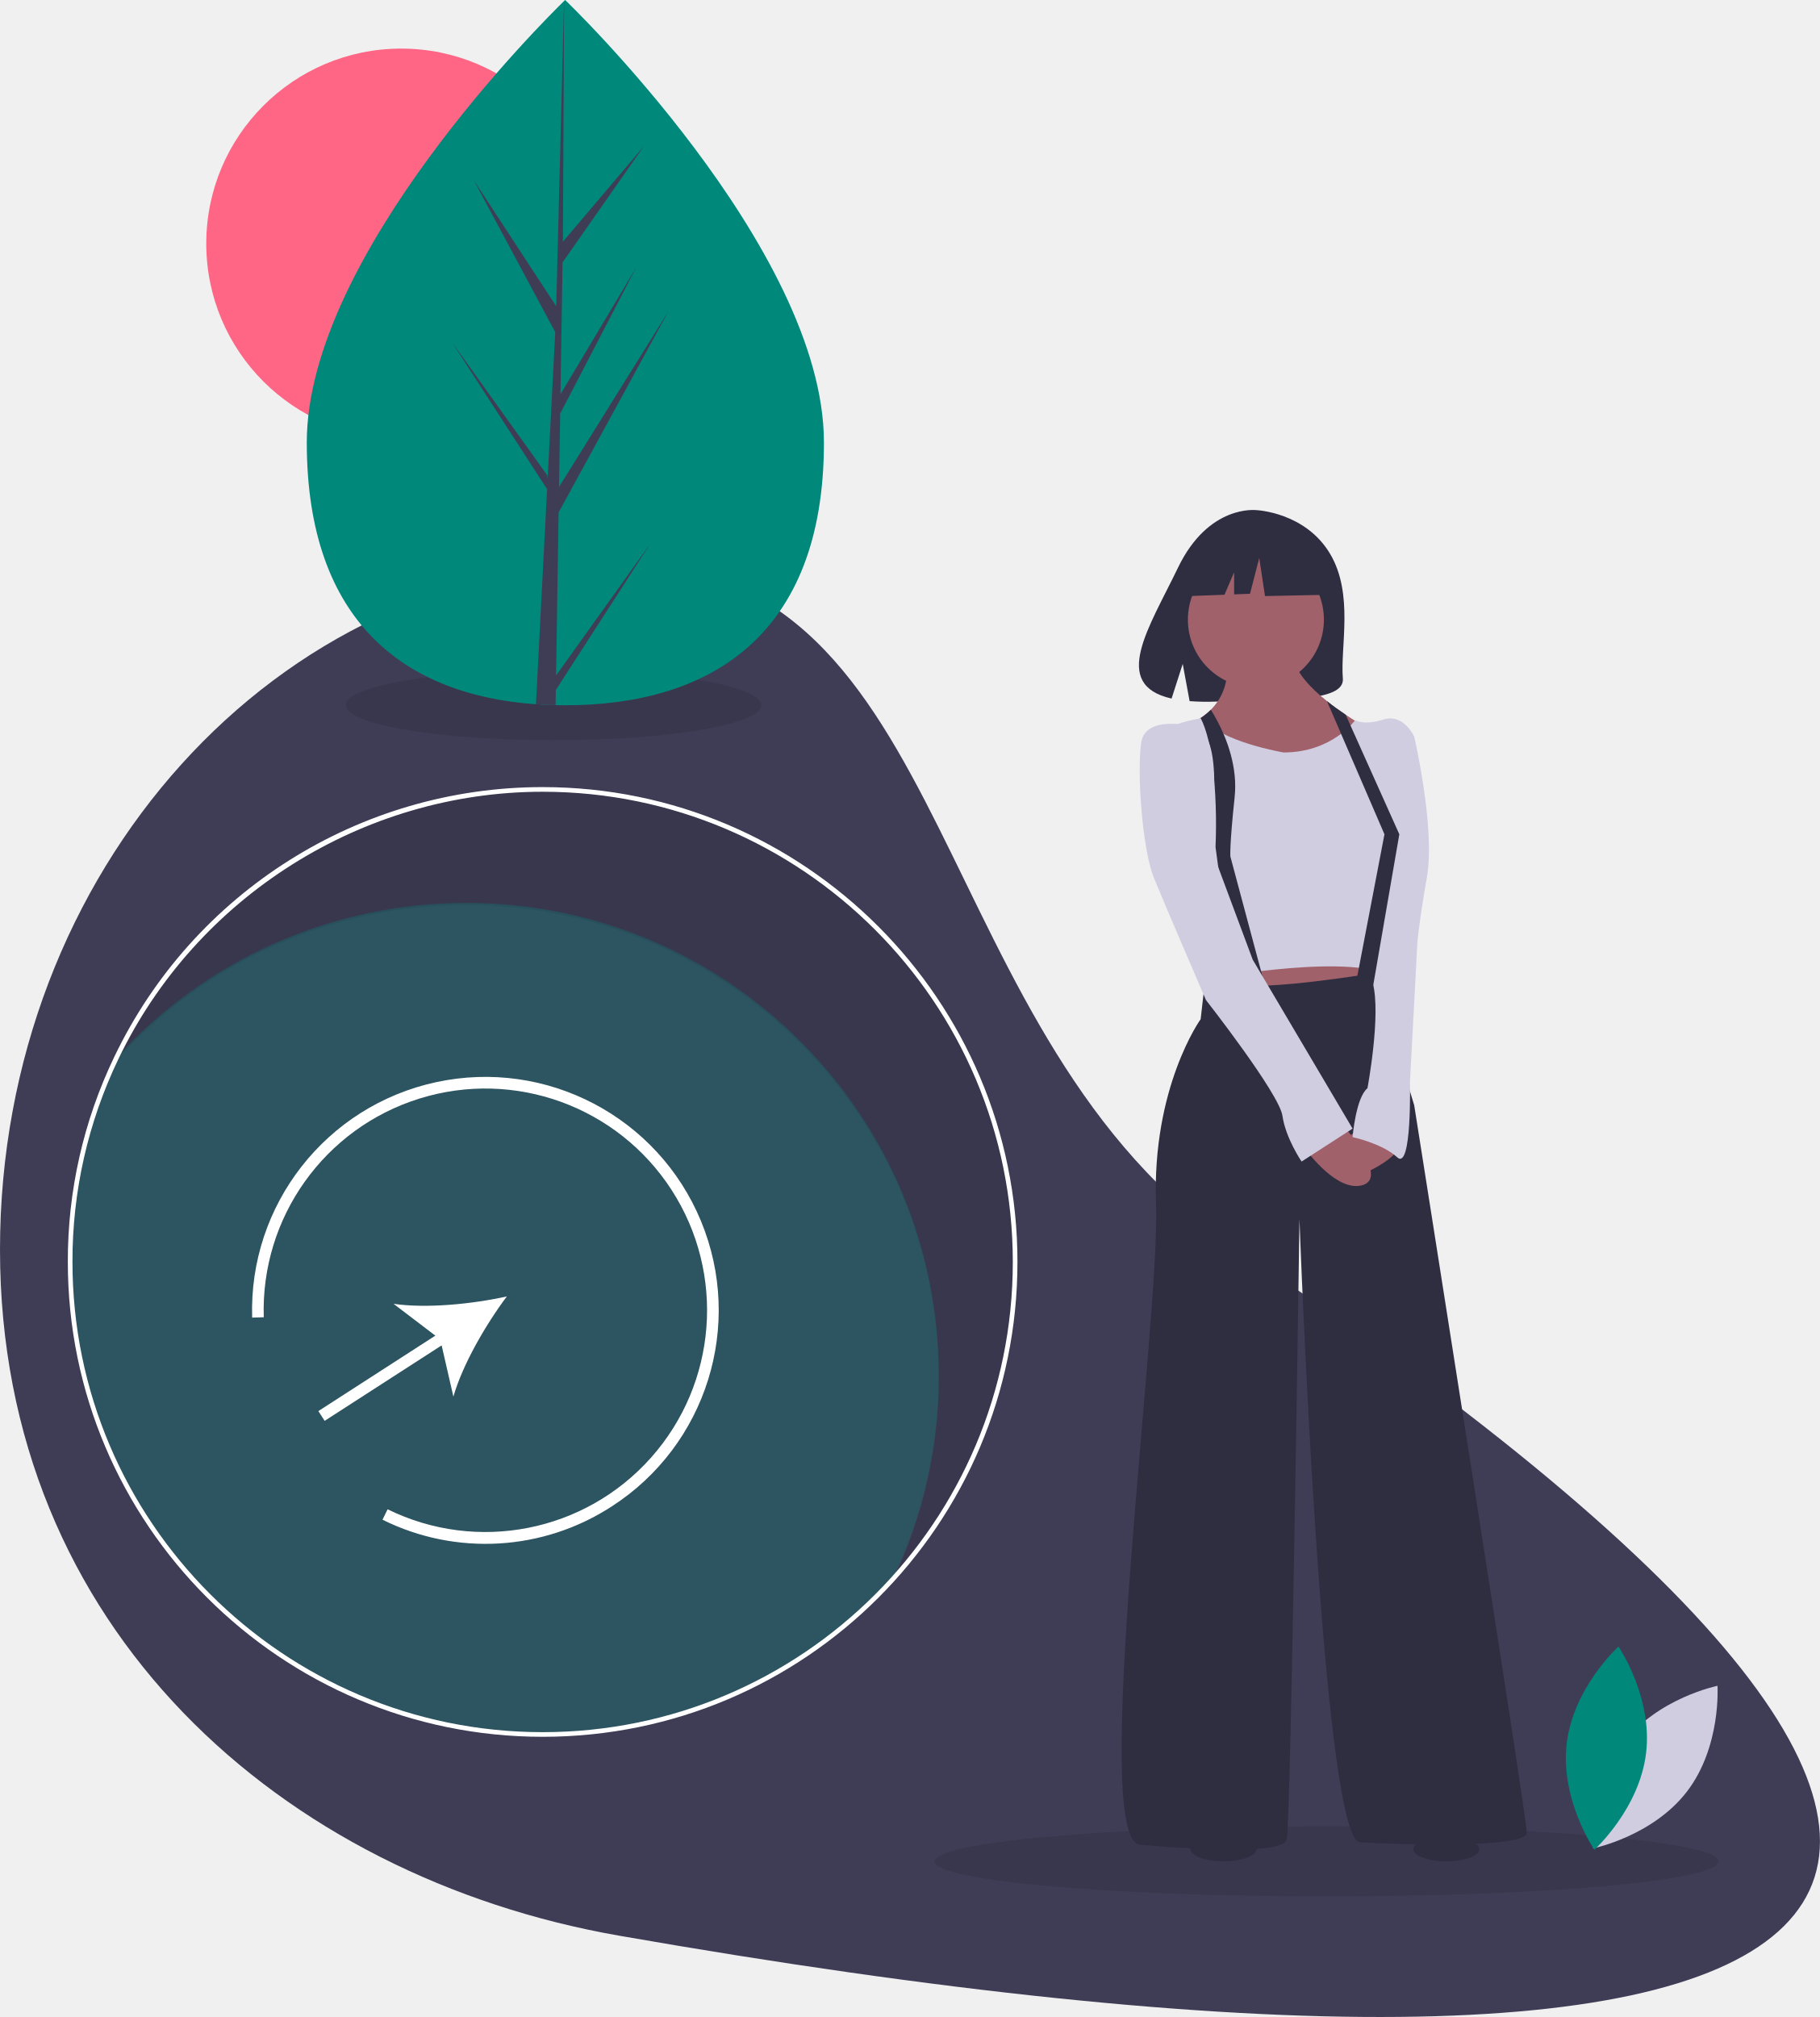
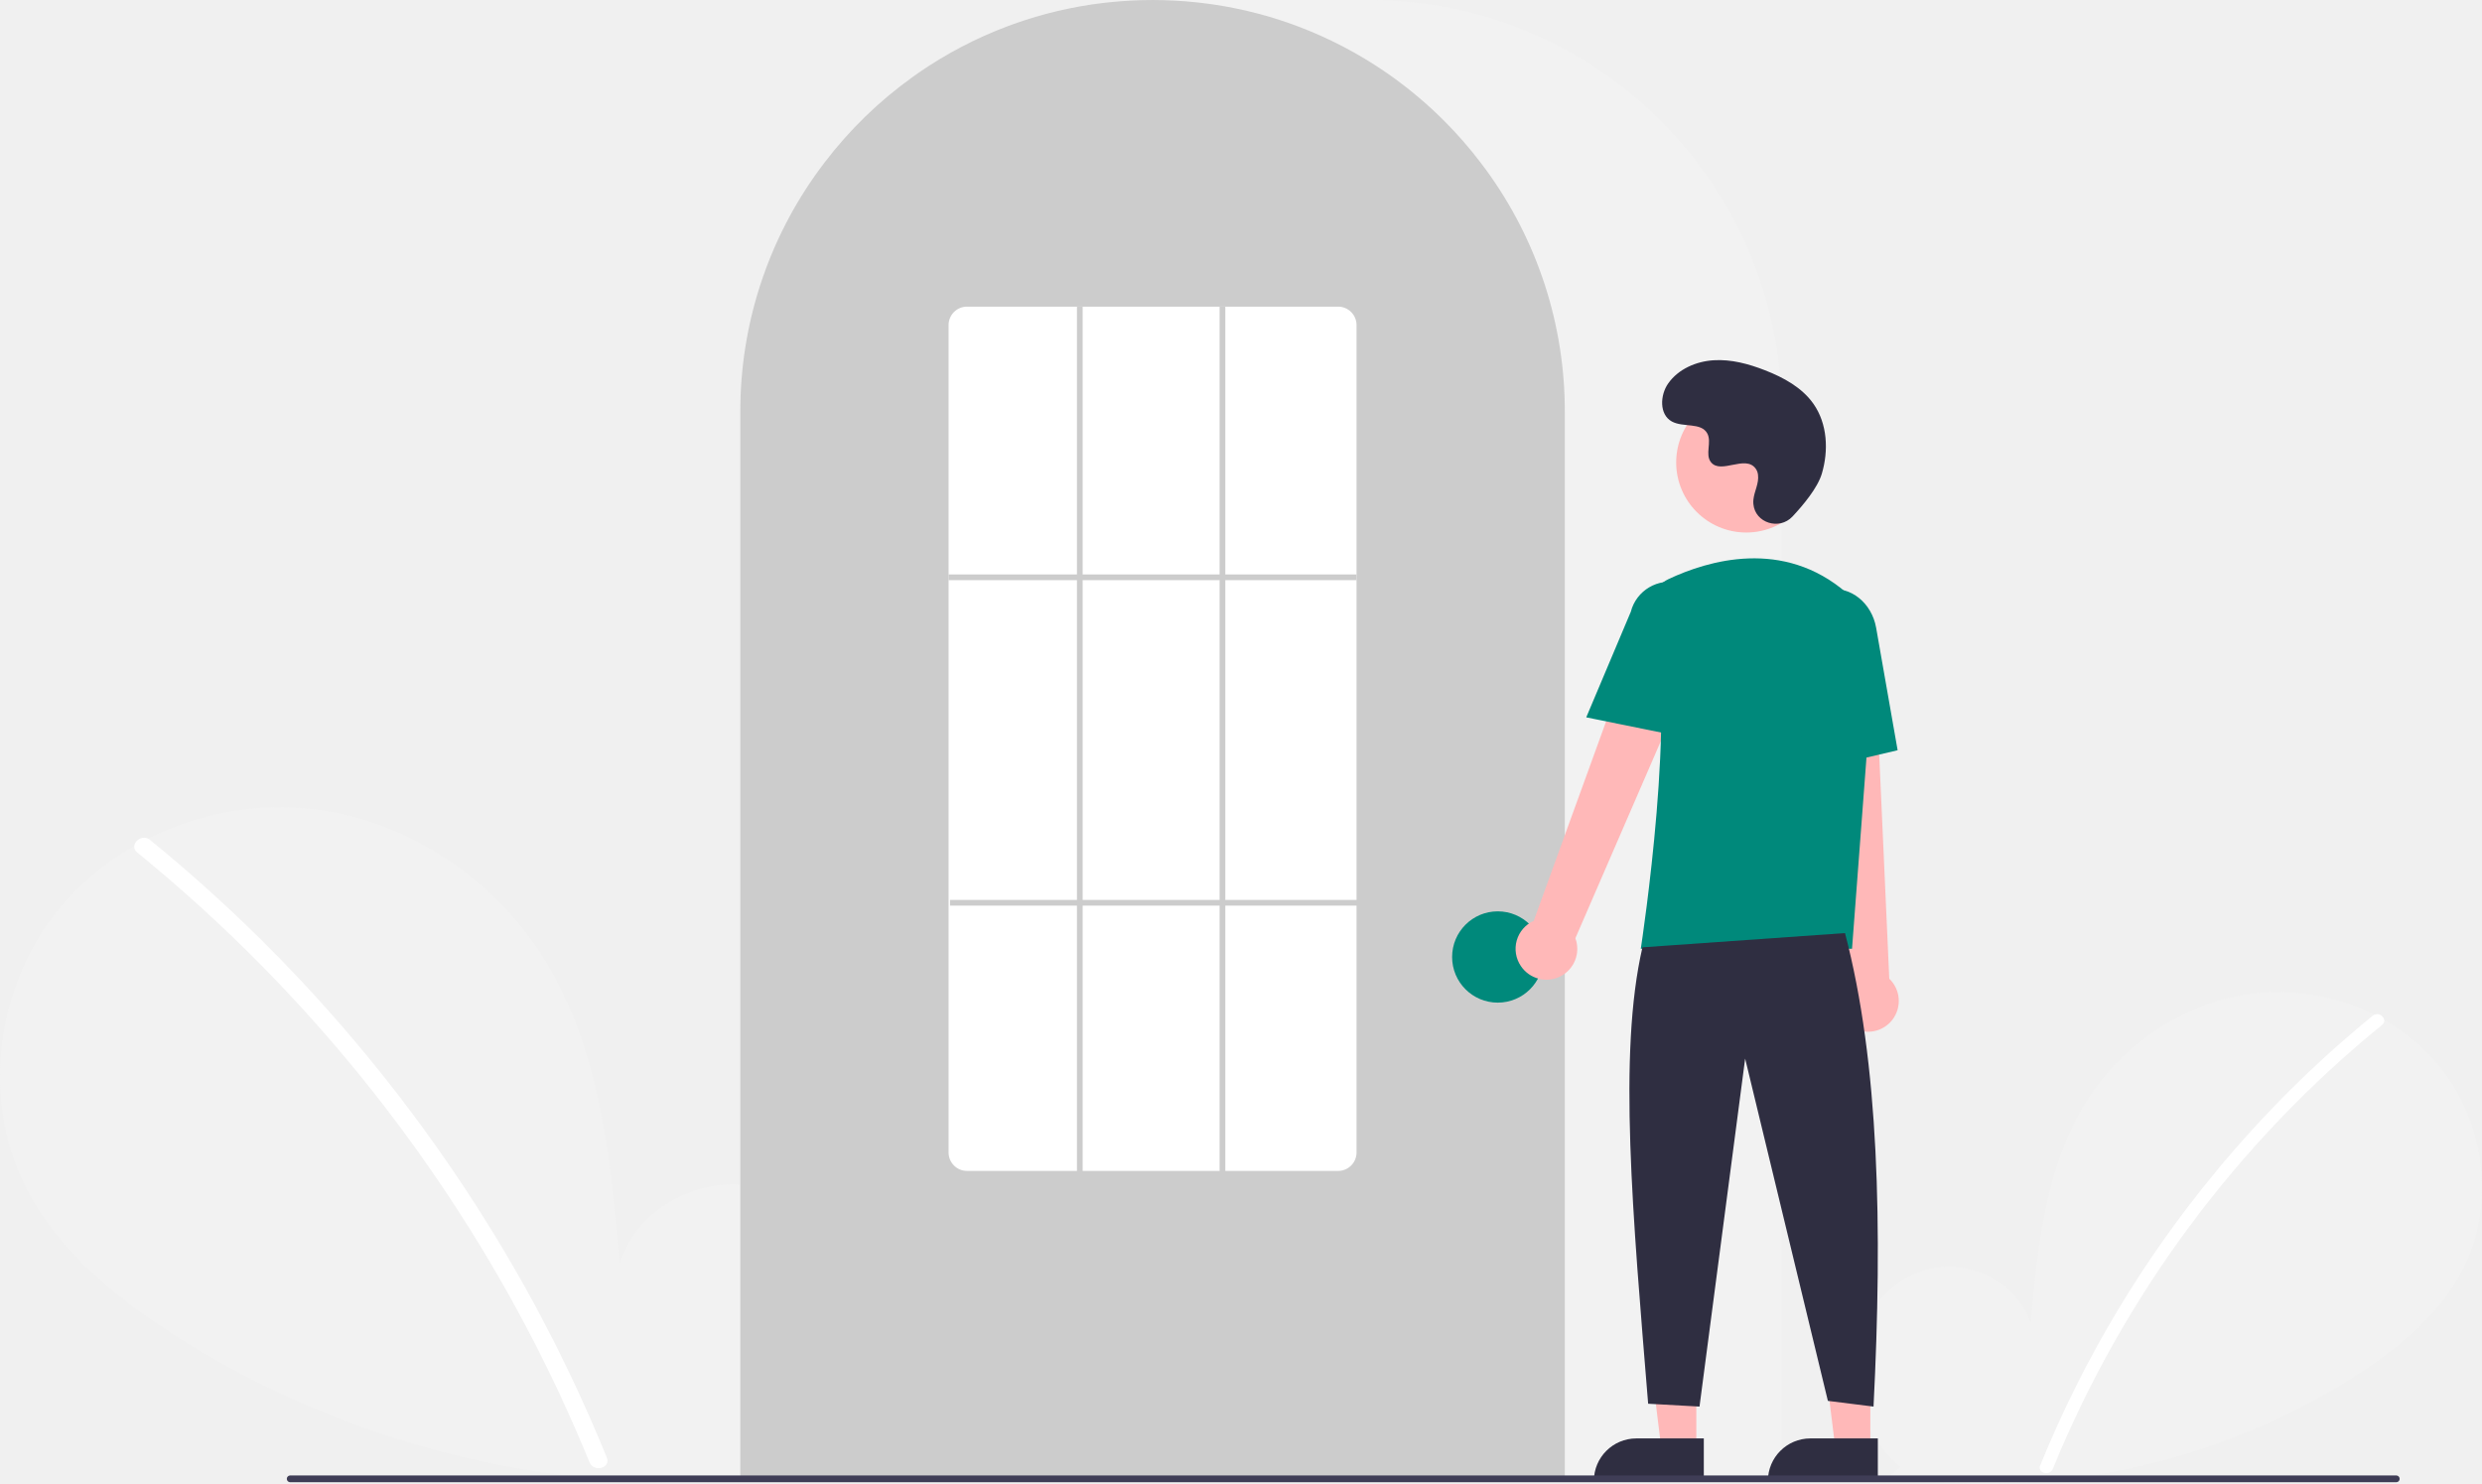
- <svg xmlns="http://www.w3.org/2000/svg" data-name="Layer 1" width="783.928" height="868.734" viewBox="0 0 783.928 868.734">
-   <path d="M741.277,553.829c427.439,285.996,288.519,392.565-266.62,295.504C329.606,823.973,208.036,717.032,208.036,553.829s119.37-295.504,266.62-295.504S605.636,463.073,741.277,553.829Z" transform="translate(-208.0361 -15.63315)" fill="#3f3d56" />
-   <ellipse cx="571.456" cy="801.706" rx="168.859" ry="15.108" opacity="0.1" />
-   <ellipse cx="238.428" cy="303.706" rx="89.5" ry="15.108" opacity="0.1" />
-   <path d="M441.773,356.532A203.538,203.538,0,0,0,258.143,472.192,203.029,203.029,0,0,1,408.89,405.413c112.398,0,203.52,91.122,203.52,203.52a202.648,202.648,0,0,1-19.89,87.86,202.782,202.782,0,0,0,52.773-136.741C645.293,447.654,554.171,356.532,441.773,356.532Z" transform="translate(-208.0361 -15.63315)" opacity="0.1" />
-   <path d="M612.41,608.044a202.648,202.648,0,0,1-19.89,87.86,203.029,203.029,0,0,1-150.747,66.779c-112.398,0-203.52-91.122-203.52-203.52A202.648,202.648,0,0,1,258.143,471.303,203.029,203.029,0,0,1,408.89,404.524C521.288,404.524,612.41,495.646,612.41,608.044Z" transform="translate(-208.0361 -15.63315)" fill="#00897b" opacity="0.3" />
-   <path d="M441.773,763.683c-112.773,0-204.521-91.747-204.521-204.52a202.601,202.601,0,0,1,19.988-88.293A204.539,204.539,0,0,1,441.773,354.643c112.773,0,204.52,91.748,204.52,204.521a204.506,204.506,0,0,1-204.52,204.52Zm0-407.04c-77.489,0-149.215,45.176-182.729,115.093a200.605,200.605,0,0,0-19.792,87.428c0,111.67,90.85,202.52,202.521,202.52a202.506,202.506,0,0,0,202.52-202.52C644.293,447.494,553.443,356.643,441.773,356.643Z" transform="translate(-208.0361 -15.63315)" fill="#fff" />
-   <path d="M907.392,766.268c-14.782,19.332-13.091,45.458-13.091,45.458s25.656-5.217,40.438-24.548,13.091-45.458,13.091-45.458S922.173,746.936,907.392,766.268Z" transform="translate(-208.0361 -15.63315)" fill="#d0cde1" />
-   <path d="M917.079,770.609c-2.868,24.166-22.286,41.727-22.286,41.727s-14.767-21.619-11.898-45.785,22.286-41.727,22.286-41.727S919.947,746.444,917.079,770.609Z" transform="translate(-208.0361 -15.63315)" fill="#00897b" />
-   <circle cx="172.828" cy="104.911" r="83.979" fill="#ff6584" />
-   <path d="M562.937,206.166c.041,83.884-49.813,113.194-111.324,113.224q-2.143.001-4.266-.046-4.276-.09-8.463-.386c-55.517-3.904-98.667-34.672-98.705-112.684C340.141,125.541,443.274,23.608,451.009,16.071c.007,0,.007,0,.014-.007.294-.287.444-.431.444-.431S562.897,122.289,562.937,206.166Z" transform="translate(-208.0361 -15.63315)" fill="#00897b" />
-   <path d="M447.554,306.56l40.708-56.936-40.807,63.184-.106,6.535q-4.276-.09-8.463-.386l4.348-83.921-.034-.649.075-.123.413-7.93-40.971-63.302L443.807,220.395l.103,1.682,3.285-63.405L412.115,93.254l35.505,54.274,3.388-131.457.013-.437 0.0.431-.524,103.668L485.362,78.617,450.352,128.66l-.895,56.773,32.561-54.498-32.686,62.845-.497,31.569,47.254-75.861-47.434,86.874Z" transform="translate(-208.0361 -15.63315)" fill="#3f3d56" />
-   <path d="M780.992,254.227c-10.675-18.037-31.794-18.877-31.794-18.877s-20.579-2.632-33.781,24.839c-12.305,25.605-29.287,50.326-2.734,56.32l4.796-14.928,2.97,16.039a103.895,103.895,0,0,0,11.361.194c28.436-.918,55.517.269,54.645-9.935C785.297,294.313,791.263,271.582,780.992,254.227Z" transform="translate(-208.0361 -15.63315)" fill="#2f2e41" />
-   <polygon points="525.862 407.843 528.608 435.301 592.22 428.437 593.593 407.843 525.862 407.843" fill="#a0616a" />
-   <path d="M727.034,438.578l-1.831,16.017s-21.052,29.289-19.221,79.63S677.151,808.353,699.118,810.184s61.324,4.576,63.155-2.288,5.492-267.263,5.492-267.263,9.61,267.588,26.086,268.503,71.85,2.746,71.85-4.119S817.189,491.665,817.189,491.665l-7.78-25.628-7.78-31.577s-48.51,8.238-61.782,5.034S727.034,438.578,727.034,438.578Z" transform="translate(-208.0361 -15.63315)" fill="#2f2e41" />
-   <circle cx="540.964" cy="266.889" r="29.289" fill="#a0616a" />
-   <path d="M800.257,331.032l-5.56,8.091-3.56,5.176-5.981,8.7-29.747,2.288s-7.226-2.334-15.564-5.743c-3.08-1.263-6.315-2.673-9.391-4.169-11.931-5.794-21.505-12.864-10.741-17.546a35.734,35.734,0,0,0,5.487-2.947,27.877,27.877,0,0,0,4.398-3.56,23.989,23.989,0,0,0,6.59-21.409l28.831-4.119c-.838,7.313,6.434,15.29,14.585,21.802,2.677,2.146,5.455,4.128,8.068,5.876C794.522,328.057,800.257,331.032,800.257,331.032Z" transform="translate(-208.0361 -15.63315)" fill="#a0616a" />
-   <path d="M760.899,339.727s-28.145-4.805-34.552-14.873c0,0-27.687,3.432-25.399,18.077s25.17,94.732,25.17,94.732,57.205-10.983,78.257-2.746l12.814-102.054s-4.576-10.068-13.272-7.322-12.128.229-12.128.229S781.951,339.727,760.899,339.727Z" transform="translate(-208.0361 -15.63315)" fill="#d0cde1" />
-   <path d="M786.527,500.36s19.679,21.967,8.695,25.628-24.255-14.645-24.255-14.645Z" transform="translate(-208.0361 -15.63315)" fill="#a0616a" />
-   <path d="M792.934,502.19s-16.017,10.983-10.068,18.306,26.543-6.407,26.543-9.153S792.934,502.19,792.934,502.19Z" transform="translate(-208.0361 -15.63315)" fill="#a0616a" />
-   <path d="M753.577,442.697l-13.272,2.288-8.695-64.528a231.696,231.696,0,0,0-1.158-35.083c-.97-7.78-2.59-15.258-5.254-20.493a27.877,27.877,0,0,0,4.398-3.56c3.185,5.048,8.997,15.738,10.247,28.223a45.48,45.48,0,0,1,.005,9.405c-2.288,21.509-1.831,25.628-1.831,25.628Z" transform="translate(-208.0361 -15.63315)" fill="#2f2e41" />
-   <path d="M722.915,328.744s-21.509-5.949-23.34,6.865.458,45.764,5.492,58.121S727.491,446.358,727.491,446.358s31.577,40.273,32.95,49.883,8.238,19.679,8.238,19.679L790.646,501.733l-43.018-72.765-18.763-50.341S736.644,332.863,722.915,328.744Z" transform="translate(-208.0361 -15.63315)" fill="#d0cde1" />
-   <path d="M807.121,330.574l10.068,2.288s9.153,39.357,5.492,60.409-4.119,28.374-4.119,28.374l-3.203,59.951s.915,38.442-5.492,32.493-19.221-8.695-19.221-8.695,1.373-16.933,6.407-21.052c0,0,5.949-31.577,2.288-45.307S807.121,330.574,807.121,330.574Z" transform="translate(-208.0361 -15.63315)" fill="#d0cde1" />
-   <path d="M810.782,374.966,799.112,442.468l-7.093-2.975,12.356-64.528-13.24-30.667-11.533-26.703c2.677,2.146,5.455,4.128,8.068,5.876l7.025,15.651Z" transform="translate(-208.0361 -15.63315)" fill="#2f2e41" />
-   <polygon points="568.236 236.855 547.372 225.926 518.559 230.397 512.598 256.726 527.437 256.155 531.583 246.482 531.583 255.996 538.43 255.732 542.404 240.332 544.888 256.726 569.23 256.229 568.236 236.855" fill="#2f2e41" />
-   <ellipse cx="527.019" cy="796.374" rx="14.22" ry="5.332" fill="#2f2e41" />
-   <ellipse cx="623.003" cy="796.374" rx="14.22" ry="5.332" fill="#2f2e41" />
-   <path d="M471.582,664.428a99.804,99.804,0,0,1-98.791,5.755l2.201-4.49A95.5,95.5,0,1,0,321.647,582.983l-4.998.153A100.505,100.505,0,1,1,471.582,664.428Z" transform="translate(-208.0361 -15.63315)" fill="#fff" />
-   <path d="M426.354,574.008c-14.785,3.273-34.463,5.267-48.801,3.184l17.999,13.707L345.164,623.398l2.71,4.202,50.389-32.499,5.065,22.054C407.344,603.235,417.277,586.132,426.354,574.008Z" transform="translate(-208.0361 -15.63315)" fill="#fff" />
+ <svg xmlns="http://www.w3.org/2000/svg" data-name="Layer 1" width="870" height="520.139" viewBox="0 0 870 520.139">
+   <path d="M831.092,704.187c-11.138-9.412-17.904-24.28-16.13-38.754s12.764-27.78,27.018-30.854,30.504,5.435,34.834,19.359c2.383-26.846,5.129-54.818,19.402-77.68,12.924-20.701,35.309-35.514,59.569-38.164s49.803,7.359,64.933,26.507,18.835,46.985,8.238,68.969c-7.806,16.195-22.188,28.247-37.257,38.052a240.452,240.452,0,0,1-164.454,35.977Z" transform="translate(-165 -189.9307)" fill="#f2f2f2" />
+   <path d="M996.728,546.01a393.414,393.414,0,0,0-54.826,54.442,394.561,394.561,0,0,0-61.752,103.194c-1.112,2.725,3.313,3.911,4.412,1.216A392.342,392.342,0,0,1,999.963,549.245c2.284-1.86-.97-5.08-3.236-3.236Z" transform="translate(-165 -189.9307)" fill="#fff" />
+   <path d="M445.067,701.63c15.299-12.927,24.591-33.348,22.154-53.228s-17.531-38.156-37.11-42.377-41.897,7.464-47.844,26.59c-3.273-36.873-7.044-75.292-26.648-106.693-17.751-28.433-48.497-48.778-81.818-52.418s-68.404,10.107-89.185,36.407-25.869,64.535-11.315,94.729c10.722,22.243,30.475,38.797,51.172,52.264,66.03,42.965,147.939,60.884,225.877,49.415" transform="translate(-165 -189.9307)" fill="#f2f2f2" />
+   <path d="M217.567,484.373a540.355,540.355,0,0,1,75.304,74.777A548.076,548.076,0,0,1,352.257,647.04a545.835,545.835,0,0,1,25.43,53.846c1.527,3.743-4.55,5.372-6.06,1.671a536.36,536.36,0,0,0-49.009-92.727A539.734,539.734,0,0,0,256.889,528.632a538.441,538.441,0,0,0-43.766-39.815c-3.138-2.555,1.332-6.978,4.444-4.444Z" transform="translate(-165 -189.9307)" fill="#fff" />
+   <path d="M789.5,708.931h-365v-374.5c0-79.678,64.822-144.5,144.5-144.5h76c79.677,0,144.5,64.822,144.5,144.5Z" transform="translate(-165 -189.9307)" fill="#f2f2f2" />
+   <path d="M713.5,708.931h-289v-374.5a143.382,143.382,0,0,1,27.596-84.944c.664-.905,1.326-1.798,2.009-2.681a144.466,144.466,0,0,1,30.754-29.851c.66-.48,1.322-.952,1.994-1.423a144.16,144.16,0,0,1,31.472-16.459c.661-.25,1.334-.501,2.007-.742a144.02,144.02,0,0,1,31.108-7.336c.658-.09,1.333-.16,2.008-.23a146.288,146.288,0,0,1,31.105,0c.673.07,1.349.141,2.014.231a143.995,143.995,0,0,1,31.1,7.335c.673.241,1.346.492,2.009.743a143.799,143.799,0,0,1,31.106,16.216c.672.461,1.344.933,2.006,1.405a145.987,145.987,0,0,1,18.384,15.564,144.305,144.305,0,0,1,12.724,14.551c.681.88,1.343,1.773,2.005,2.677A143.382,143.382,0,0,1,713.5,334.431Z" transform="translate(-165 -189.9307)" fill="#ccc" />
+   <circle cx="525" cy="335.5" r="16" fill="#00897b" />
+   <polygon points="594.599 507.783 582.339 507.783 576.506 460.495 594.601 460.496 594.599 507.783" fill="#ffb8b8" />
+   <path d="M573.582,504.28h23.644a0,0,0,0,1,0,0v14.887a0,0,0,0,1,0,0H558.695a0,0,0,0,1,0,0v0a14.887,14.887,0,0,1,14.887-14.887Z" fill="#2f2e41" />
+   <polygon points="655.599 507.783 643.339 507.783 637.506 460.495 655.601 460.496 655.599 507.783" fill="#ffb8b8" />
+   <path d="M634.582,504.28h23.644a0,0,0,0,1,0,0v14.887a0,0,0,0,1,0,0H619.695a0,0,0,0,1,0,0v0a14.887,14.887,0,0,1,14.887-14.887Z" fill="#2f2e41" />
+   <path d="M698.098,528.6a10.743,10.743,0,0,1,4.511-15.843l41.676-114.867L764.791,409.082,717.206,518.853a10.801,10.801,0,0,1-19.109,9.748Z" transform="translate(-165 -189.9307)" fill="#ffb8b8" />
+   <path d="M814.336,550.184a10.743,10.743,0,0,1-2.893-16.217L798.533,412.458l23.338,1.066L827.236,533.045a10.801,10.801,0,0,1-12.9,17.139Z" transform="translate(-165 -189.9307)" fill="#ffb8b8" />
+   <circle cx="612.106" cy="162.123" r="24.561" fill="#ffb8b8" />
+   <path d="M814.18,522.549H740.133l.089-.576c.133-.861,13.197-86.439,3.562-114.436a11.813,11.813,0,0,1,6.069-14.584h0c13.772-6.485,40.208-14.471,62.52,4.909a28.234,28.234,0,0,1,9.459,23.396Z" transform="translate(-165 -189.9307)" fill="#00897b" />
+   <path d="M754.354,448.181,721.018,441.418l15.626-37.03a13.997,13.997,0,0,1,27.106,6.998Z" transform="translate(-165 -189.9307)" fill="#00897b" />
+   <path d="M797.05,460.739l-2.004-45.941c-1.52-8.636,3.424-16.8,11.027-18.135,7.605-1.33,15.032,4.66,16.558,13.36l7.533,42.928Z" transform="translate(-165 -189.9307)" fill="#00897b" />
+   <path d="M811.716,517.049c11.915,45.377,13.214,103.069,10,166l-16-2-29-120-16,122-18-1c-5.377-66.03-10.613-122.715-2-160Z" transform="translate(-165 -189.9307)" fill="#2f2e41" />
+   <path d="M793.289,371.035c-4.582,4.881-13.091,2.261-13.688-4.407a8.055,8.055,0,0,1,.01-1.556c.308-2.954,2.015-5.635,1.606-8.754a4.59,4.59,0,0,0-.84-2.149c-3.651-4.889-12.222,2.187-15.668-2.239-2.113-2.714.371-6.987-1.251-10.021-2.14-4.004-8.479-2.029-12.454-4.221-4.423-2.439-4.158-9.225-1.247-13.353,3.551-5.034,9.776-7.72,15.923-8.107s12.253,1.275,17.992,3.511c6.521,2.541,12.988,6.054,17.001,11.788,4.88,6.973,5.35,16.348,2.909,24.502C802.098,360.99,797.031,367.049,793.289,371.035Z" transform="translate(-165 -189.9307)" fill="#2f2e41" />
+   <path d="M1004.982,709.574h-738.294a1.191,1.191,0,0,1,0-2.381h738.294a1.191,1.191,0,0,1,0,2.381Z" transform="translate(-165 -189.9307)" fill="#3f3d56" />
+   <path d="M634,600.431H504a6.465,6.465,0,0,1-6.5-6.415V303.846a6.465,6.465,0,0,1,6.5-6.415H634a6.465,6.465,0,0,1,6.5,6.415V594.015A6.465,6.465,0,0,1,634,600.431Z" transform="translate(-165 -189.9307)" fill="#fff" />
+   <rect x="332.5" y="201.39" width="143" height="2" fill="#ccc" />
+   <rect x="333" y="315.5" width="143" height="2" fill="#ccc" />
+   <rect x="377.5" y="107.5" width="2" height="304" fill="#ccc" />
+   <rect x="427.5" y="107.5" width="2" height="304" fill="#ccc" />
</svg>
